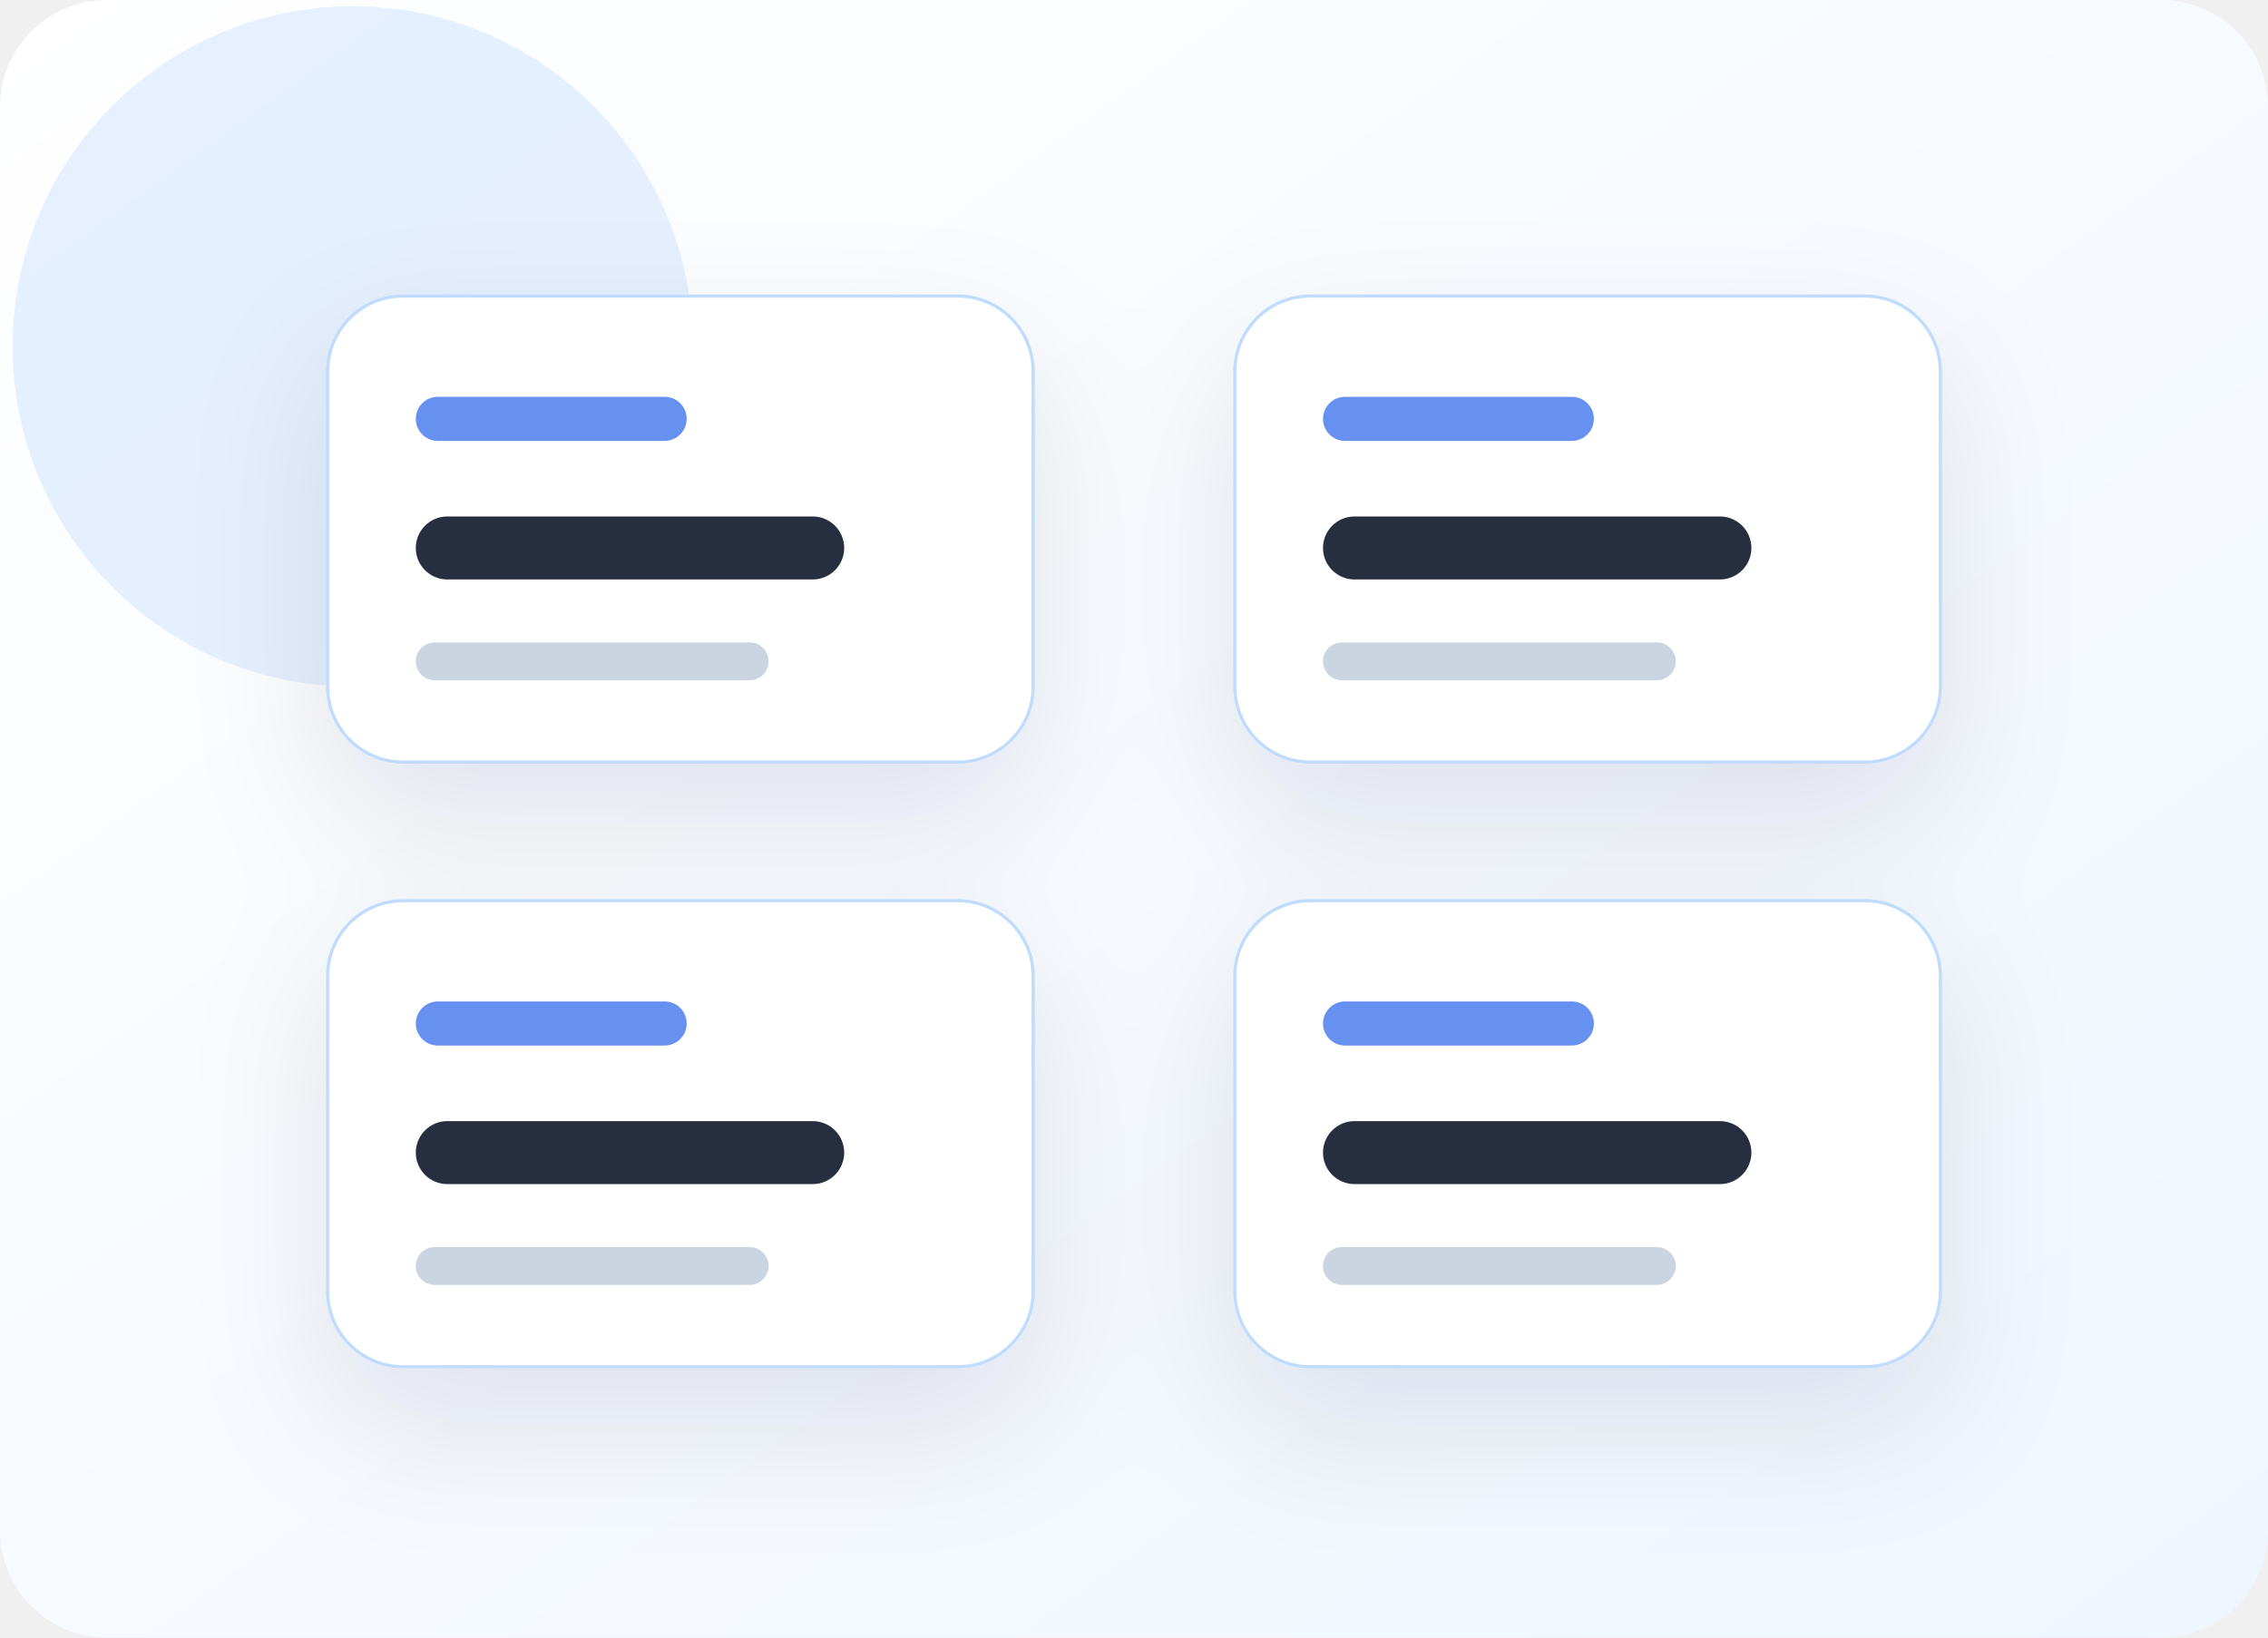
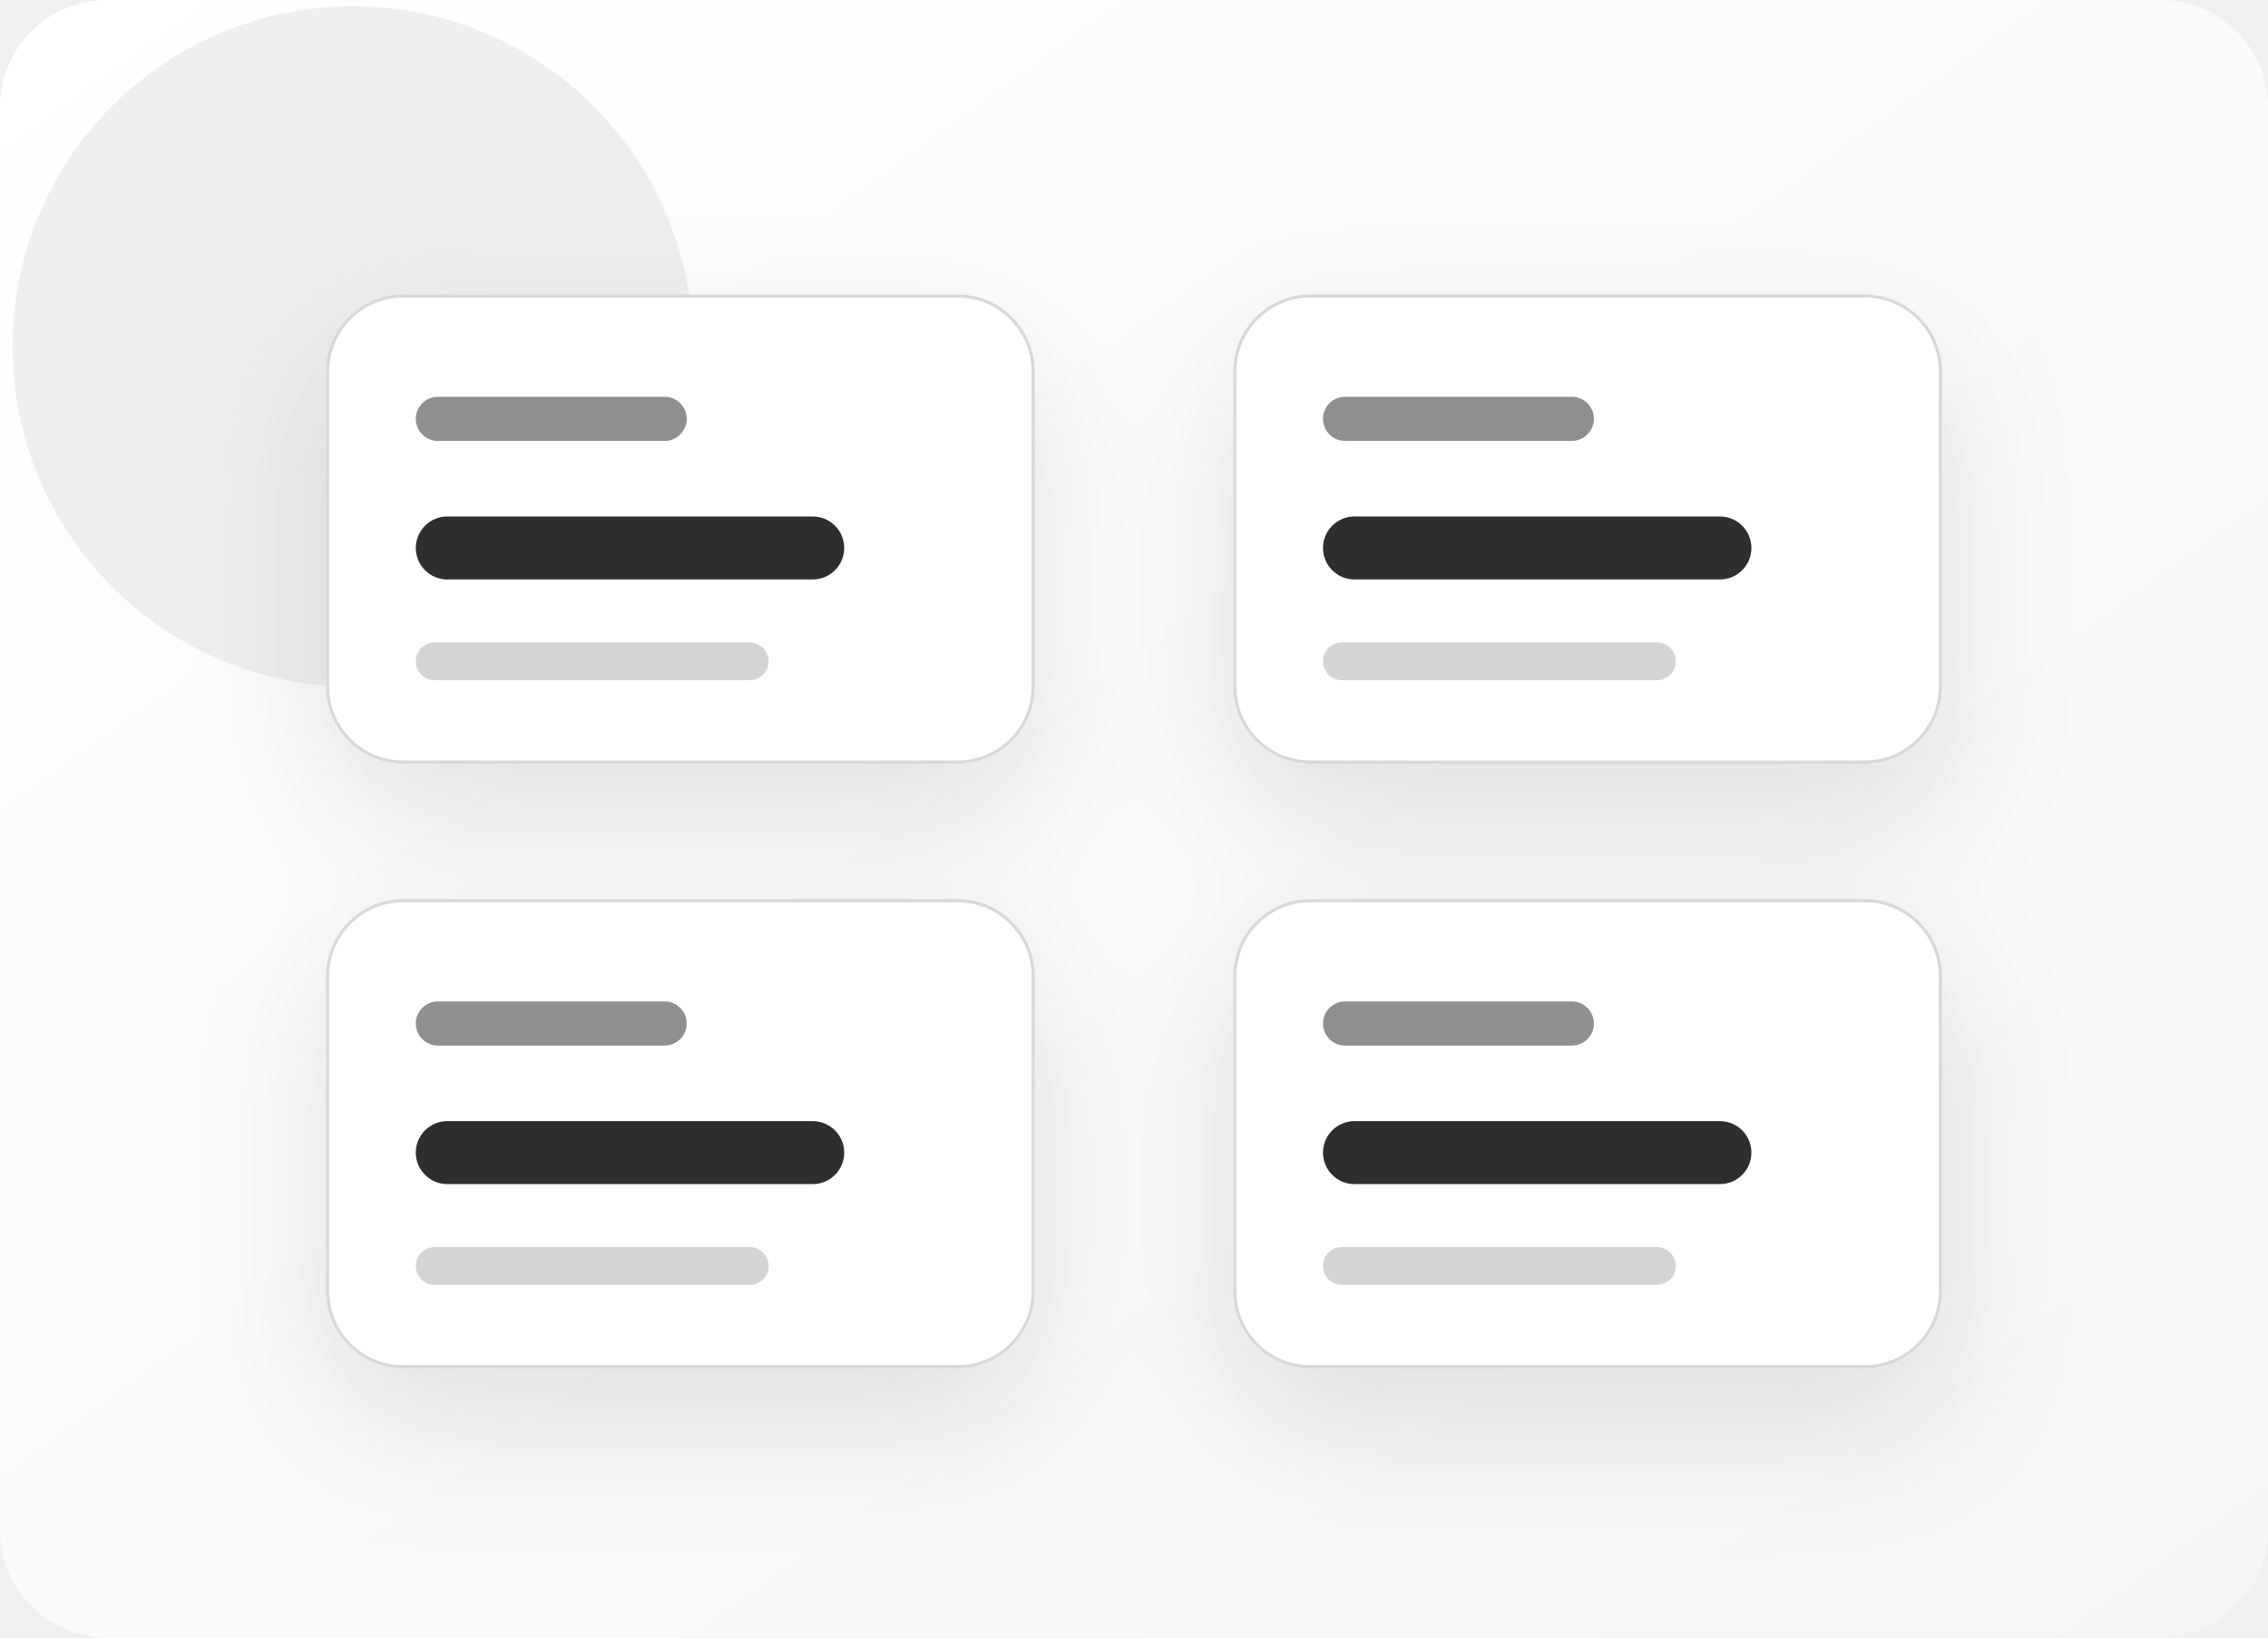
<svg xmlns="http://www.w3.org/2000/svg" width="720" height="520" viewBox="0 0 720 520" role="img" aria-label="제작 예시 카드 모음 일러스트">
  <defs>
    <linearGradient id="bg" x1="0" x2="1" y1="0" y2="1">
      <stop offset="0" stop-color="#ffffff" />
-       <stop offset="1" stop-color="#eff6ff" />
+       <stop offset="1" stop-color="#f5f5f5" />
    </linearGradient>
    <filter id="soft" x="-20%" y="-20%" width="140%" height="140%">
-       <feDropShadow dx="0" dy="18" stdDeviation="22" flood-color="#0f172a" flood-opacity="0.10" />
+       <feDropShadow dx="0" dy="18" stdDeviation="22" flood-color="#171717" flood-opacity="0.10" />
    </filter>
  </defs>
  <rect width="720" height="520" rx="34" fill="url(#bg)" />
-   <circle cx="112" cy="110" r="108" fill="#dbeafe" opacity="0.70" />
+   <circle cx="112" cy="110" r="108" fill="#e8e8e8" opacity="0.70" />
  <g filter="url(#soft)">
-     <rect x="104" y="94" width="224" height="148" rx="24" fill="#fff" stroke="#bfdbfe" />
-     <rect x="132" y="126" width="86" height="14" rx="7" fill="#2563eb" opacity="0.7" />
-     <rect x="132" y="164" width="136" height="20" rx="10" fill="#0f172a" opacity="0.9" />
-     <rect x="132" y="204" width="112" height="12" rx="6" fill="#cbd5e1" />
-     <rect x="392" y="94" width="224" height="148" rx="24" fill="#fff" stroke="#bfdbfe" />
-     <rect x="420" y="126" width="86" height="14" rx="7" fill="#2563eb" opacity="0.7" />
-     <rect x="420" y="164" width="136" height="20" rx="10" fill="#0f172a" opacity="0.9" />
-     <rect x="420" y="204" width="112" height="12" rx="6" fill="#cbd5e1" />
-     <rect x="104" y="286" width="224" height="148" rx="24" fill="#fff" stroke="#bfdbfe" />
-     <rect x="132" y="318" width="86" height="14" rx="7" fill="#2563eb" opacity="0.7" />
-     <rect x="132" y="356" width="136" height="20" rx="10" fill="#0f172a" opacity="0.9" />
-     <rect x="132" y="396" width="112" height="12" rx="6" fill="#cbd5e1" />
-     <rect x="392" y="286" width="224" height="148" rx="24" fill="#fff" stroke="#bfdbfe" />
-     <rect x="420" y="318" width="86" height="14" rx="7" fill="#2563eb" opacity="0.7" />
-     <rect x="420" y="356" width="136" height="20" rx="10" fill="#0f172a" opacity="0.9" />
-     <rect x="420" y="396" width="112" height="12" rx="6" fill="#cbd5e1" />
+     <rect x="104" y="94" width="224" height="148" rx="24" fill="#ffffff" stroke="#d8d8d8" />
+     <rect x="132" y="126" width="86" height="14" rx="7" fill="#606060" opacity="0.7" />
+     <rect x="132" y="164" width="136" height="20" rx="10" fill="#171717" opacity="0.9" />
+     <rect x="132" y="204" width="112" height="12" rx="6" fill="#d4d4d4" />
+     <rect x="392" y="94" width="224" height="148" rx="24" fill="#ffffff" stroke="#d8d8d8" />
+     <rect x="420" y="126" width="86" height="14" rx="7" fill="#606060" opacity="0.7" />
+     <rect x="420" y="164" width="136" height="20" rx="10" fill="#171717" opacity="0.9" />
+     <rect x="420" y="204" width="112" height="12" rx="6" fill="#d4d4d4" />
+     <rect x="104" y="286" width="224" height="148" rx="24" fill="#ffffff" stroke="#d8d8d8" />
+     <rect x="132" y="318" width="86" height="14" rx="7" fill="#606060" opacity="0.7" />
+     <rect x="132" y="356" width="136" height="20" rx="10" fill="#171717" opacity="0.9" />
+     <rect x="132" y="396" width="112" height="12" rx="6" fill="#d4d4d4" />
+     <rect x="392" y="286" width="224" height="148" rx="24" fill="#ffffff" stroke="#d8d8d8" />
+     <rect x="420" y="318" width="86" height="14" rx="7" fill="#606060" opacity="0.7" />
+     <rect x="420" y="356" width="136" height="20" rx="10" fill="#171717" opacity="0.9" />
+     <rect x="420" y="396" width="112" height="12" rx="6" fill="#d4d4d4" />
  </g>
</svg>
